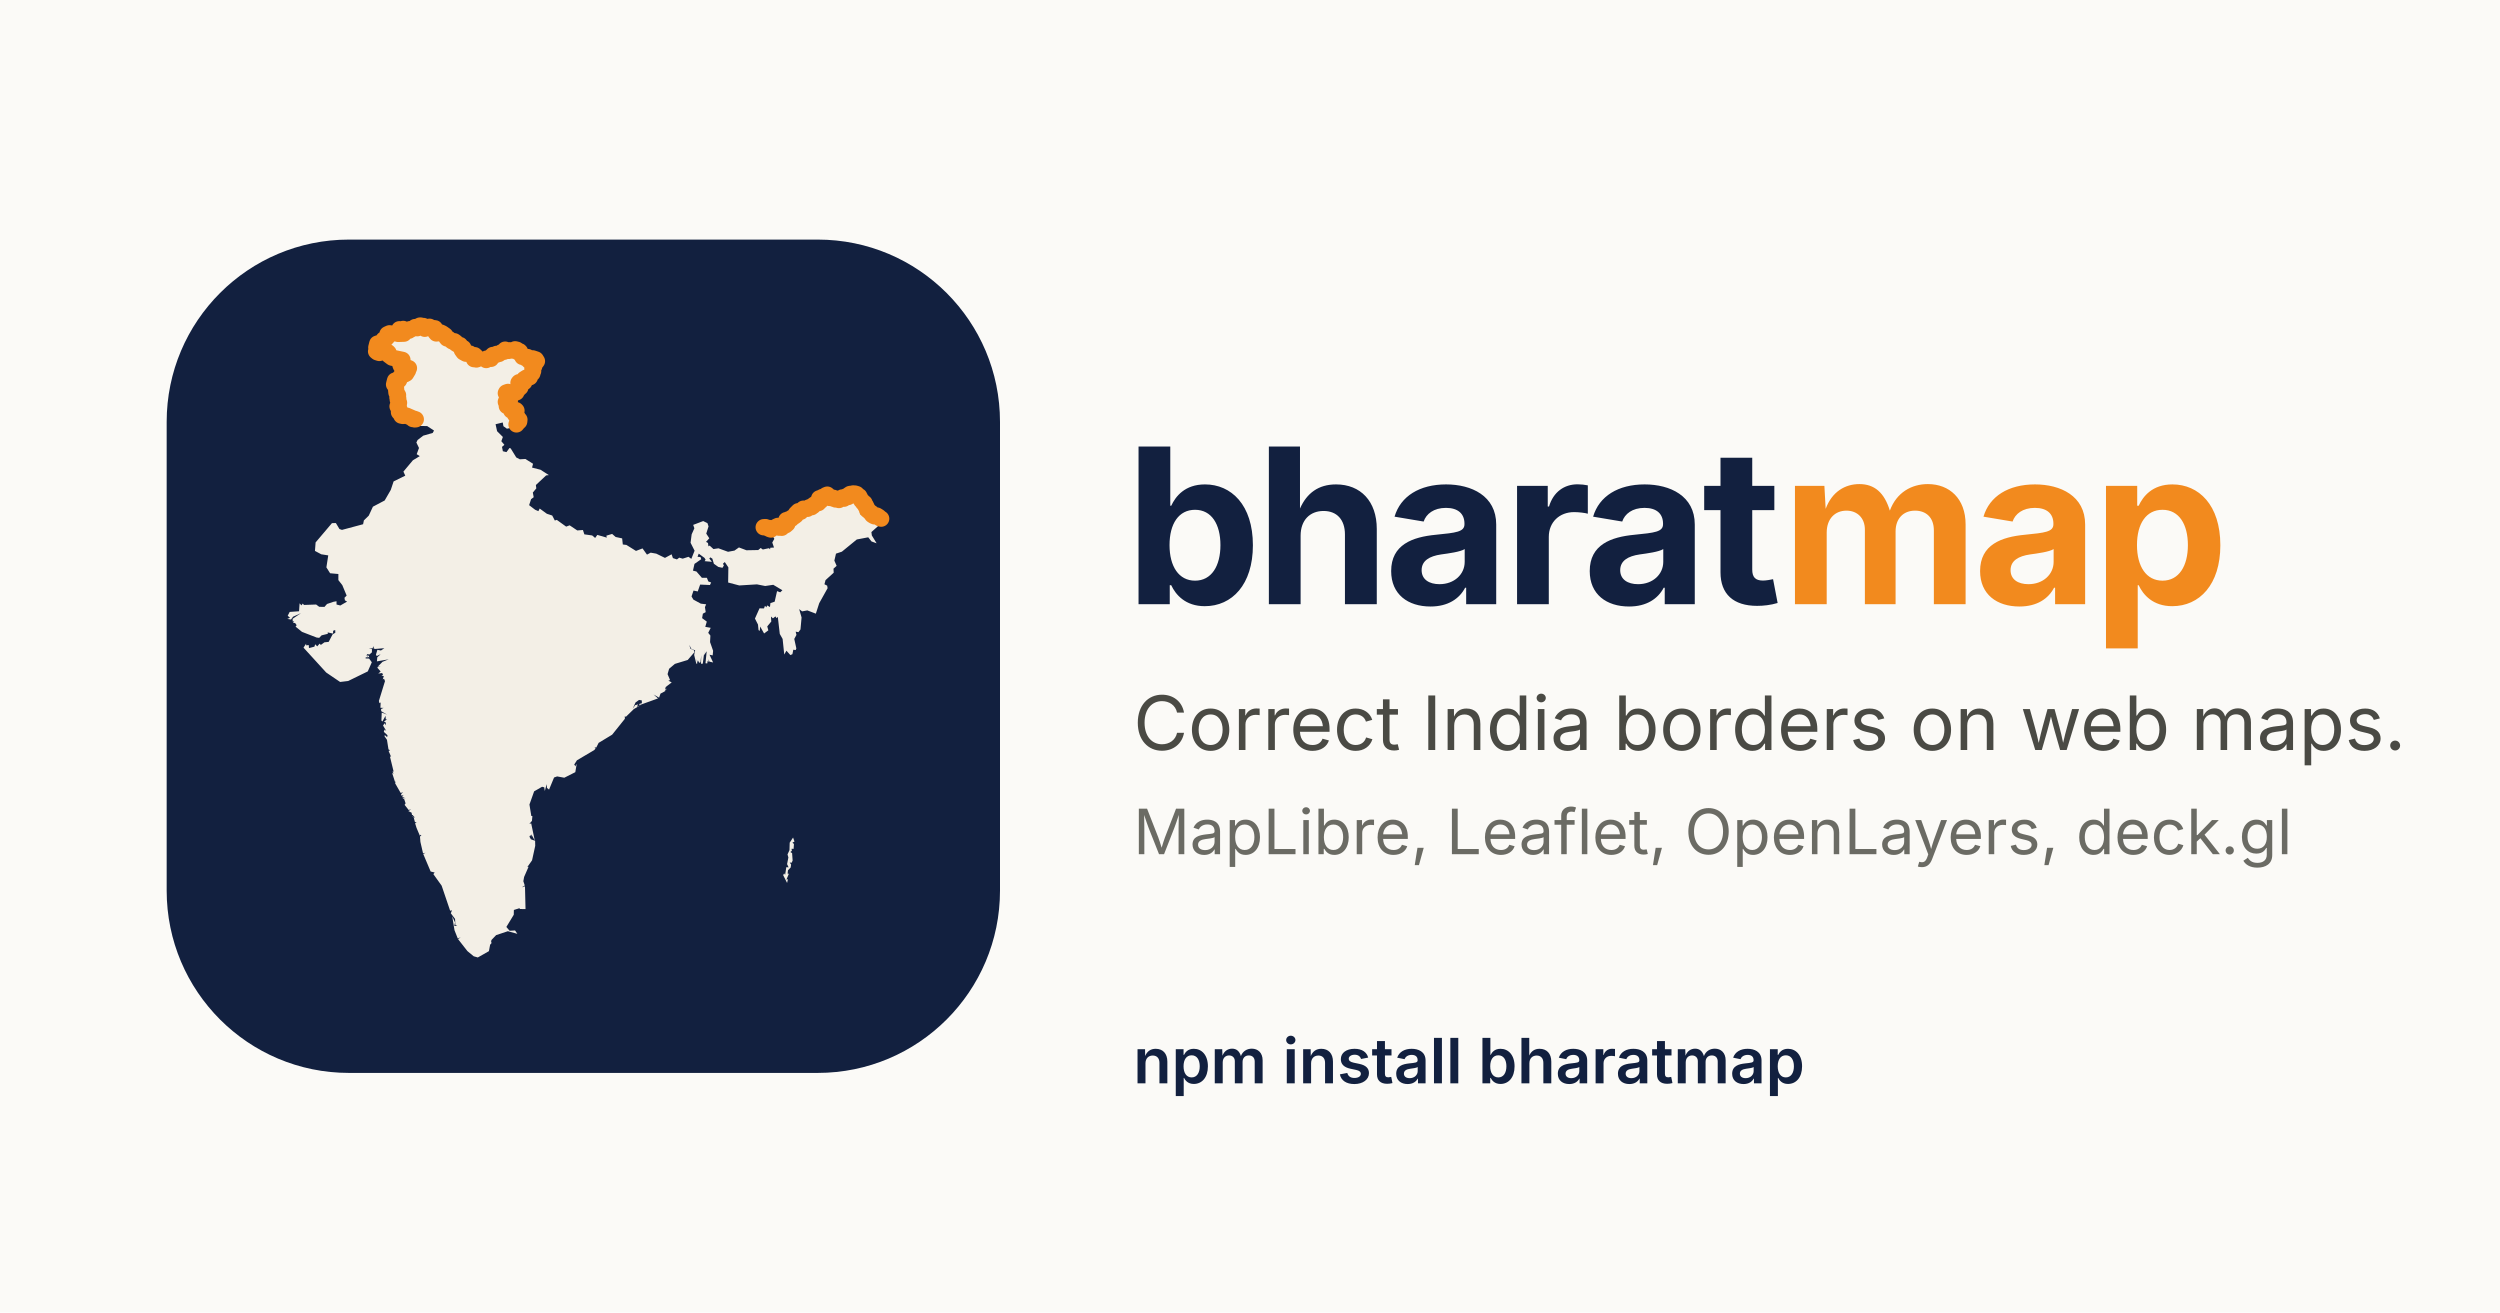
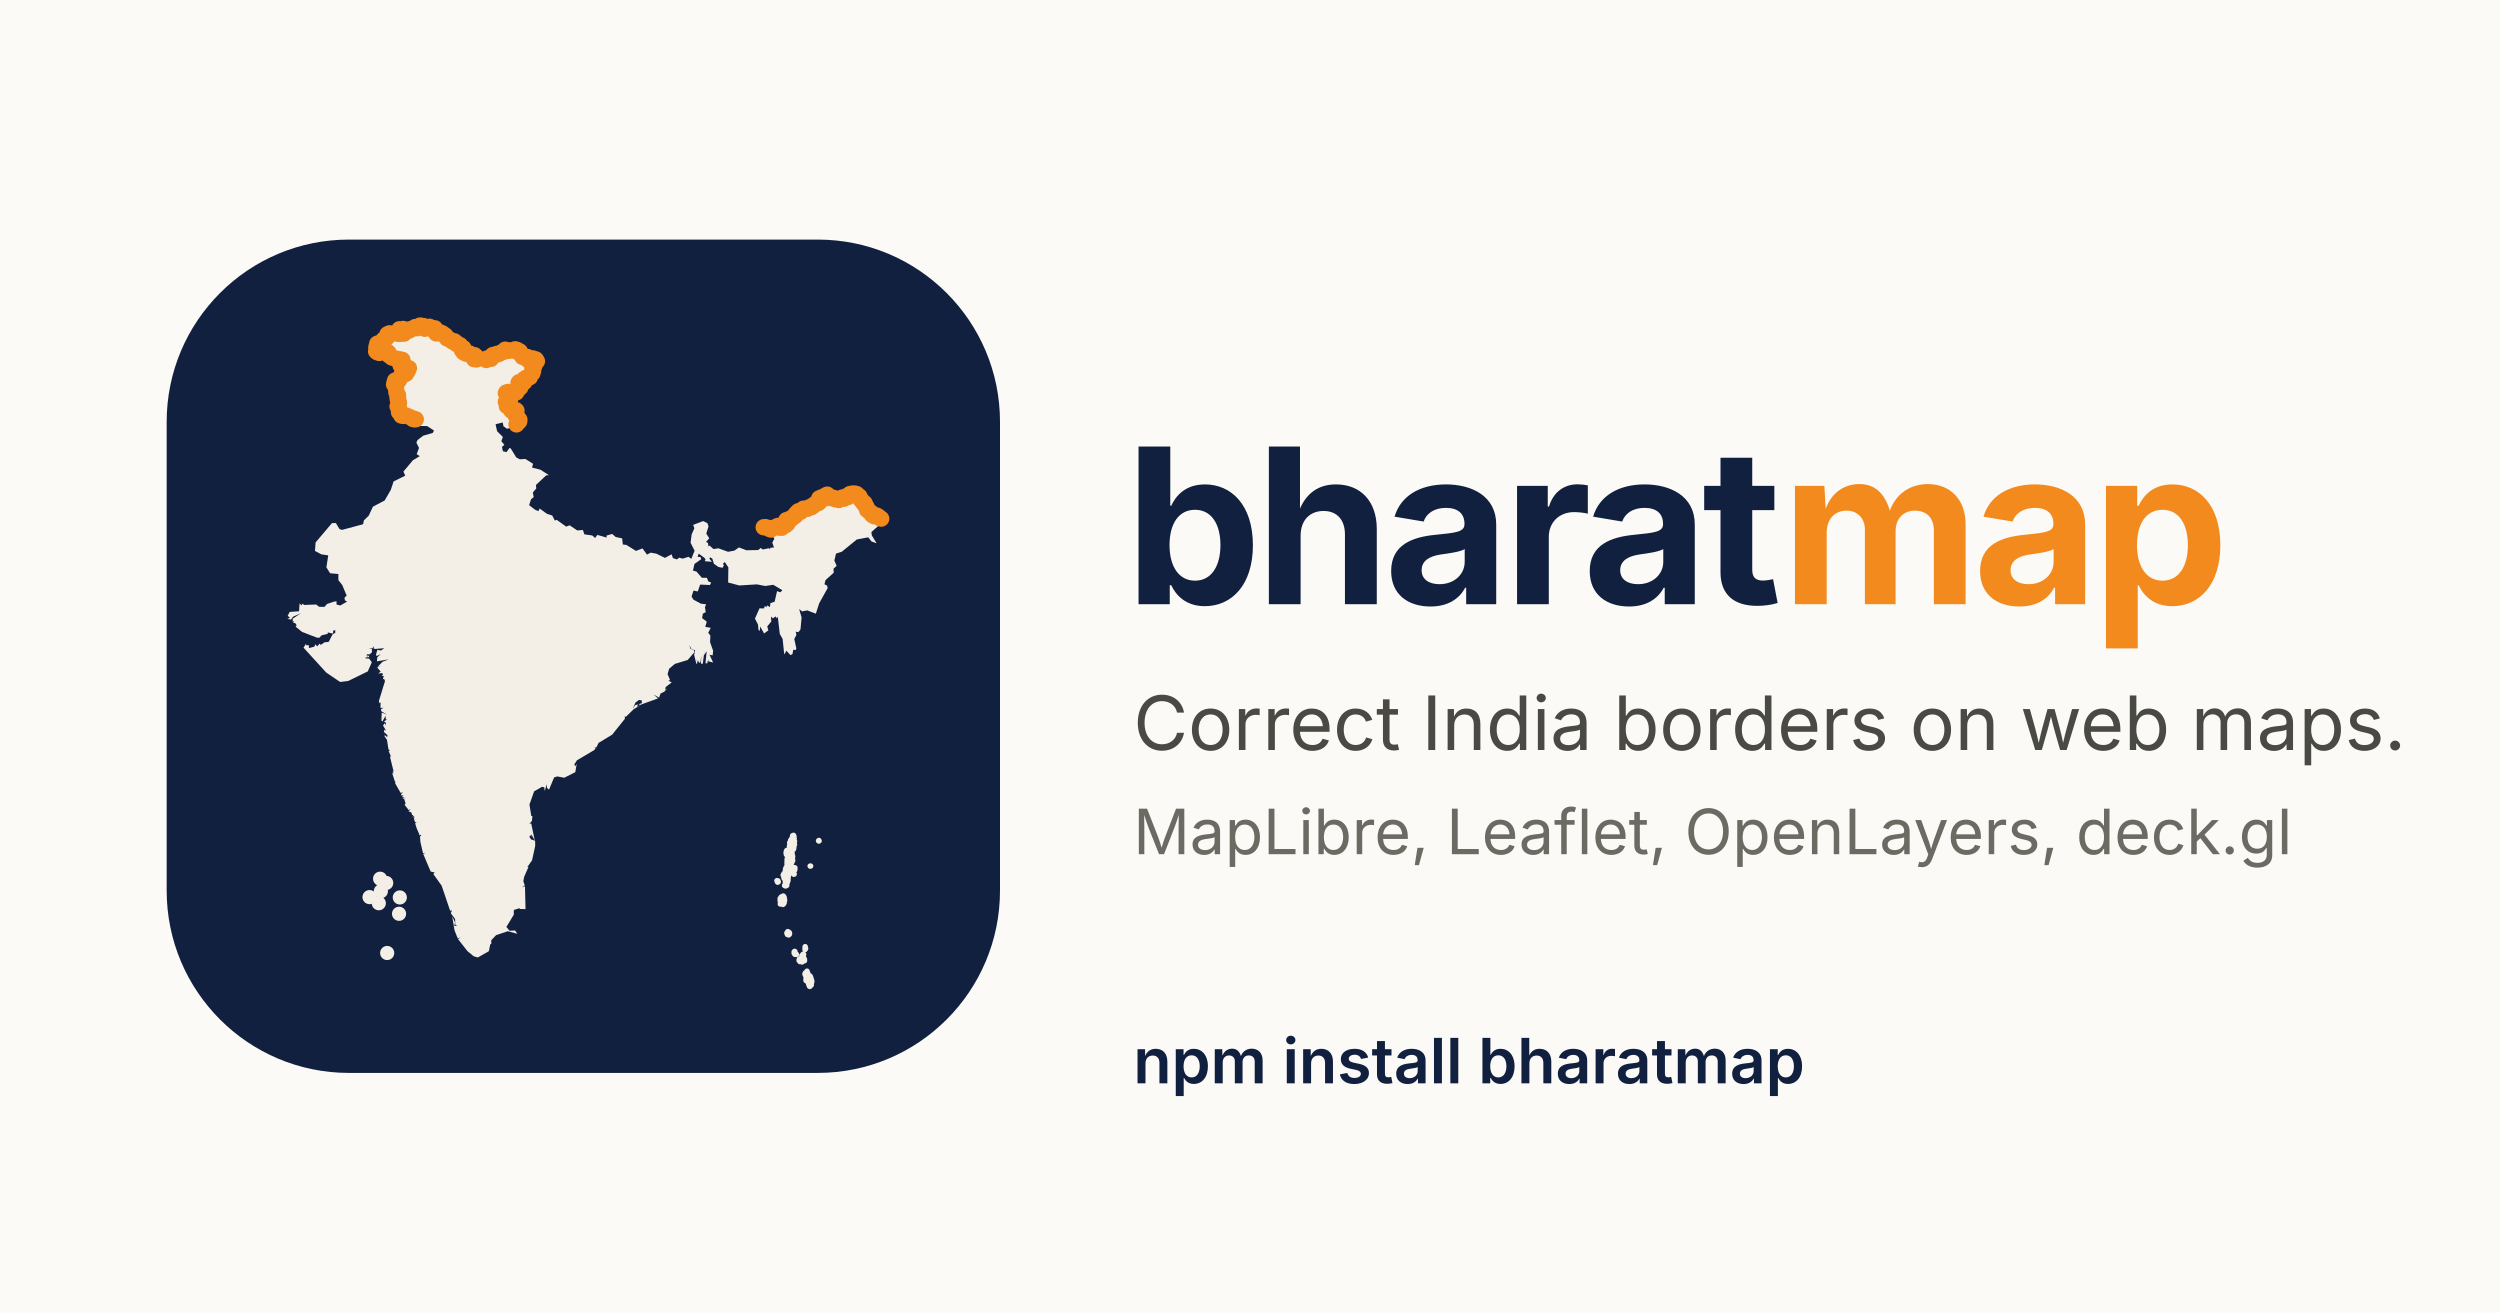
<svg xmlns="http://www.w3.org/2000/svg" viewBox="0 0 1200 630" role="img" aria-label="bharatmap">
  <rect width="1200" height="630" fill="#fbfaf7" />
  <svg x="80" y="115" width="400" height="400" viewBox="0 0 512 512">
    <rect width="512" height="512" rx="112" fill="#12203f" />
    <g transform="translate(72.3 51.2) scale(0.6693)">
-       <path d="M203.9 76.3L207.2 78.2L213.9 79.0L211.6 84.1L217.0 89.4L213.7 93.3L211.4 92.2L207.5 94.6L206.8 96.6L204.3 97.1L201.1 94.8L200.5 91.4L193.9 93.0L195.3 99.4L200.6 104.7L199.2 108.6L202.0 111.9L199.8 113.8L200.6 117.8L203.9 118.6L206.7 114.8L207.8 115.2L212.9 123.5L216.2 125.2L221.3 124.9L228.3 129.3L227.4 132.8L235.2 134.8L242.8 139.7L240.3 140.0L230.9 148.8L231.3 151.9L228.1 155.7L228.9 160.0L226.5 161.8L224.7 167.3L230.2 171.5L233.2 172.8L234.4 170.4L241.0 175.2L245.9 176.8L248.3 181.4L250.1 180.8L258.7 187.0L261.9 185.8L268.9 190.5L274.1 190.1L275.4 194.1L282.6 195.1L285.3 197.4L287.3 194.6L296.0 197.1L295.6 195.3L300.9 193.7L304.1 196.5L310.1 197.8L310.7 203.4L314.0 203.8L322.8 209.3L328.8 207.0L332.9 212.7L336.3 210.9L341.4 211.8L349.4 215.7L355.5 212.4L356.7 215.9L360.4 217.1L362.5 215.5L365.7 216.4L371.0 214.7L373.6 216.6L376.6 209.1L372.9 201.8L373.9 194.1L376.4 188.5L375.3 185.4L384.5 181.9L388.4 183.8L389.4 186.8L387.3 193.4L390.1 197.7L387.1 201.0L388.9 202.0L389.3 205.1L390.4 204.4L393.9 207.6L398.5 206.9L407.3 210.1L413.2 209.0L417.3 206.1L424.2 208.7L435.0 208.5L437.3 206.6L439.2 208.0L444.9 206.8L445.9 207.9L446.1 206.4L449.5 206.2L447.9 201.6L449.8 198.2L447.7 194.6L443.0 194.8L440.7 193.4L441.3 188.3L440.0 187.0L447.2 189.5L452.6 186.7L453.8 188.3L458.9 187.0L461.9 184.3L460.0 182.9L460.8 181.3L470.7 177.2L470.3 175.4L472.7 171.9L475.1 170.6L484.1 170.3L485.3 167.1L491.9 163.5L490.8 161.0L496.7 157.7L500.0 160.7L511.0 163.3L513.2 162.6L514.7 159.1L517.5 159.6L519.0 156.9L525.5 156.6L527.2 159.2L529.3 158.5L528.9 160.4L526.1 161.8L526.5 165.2L529.6 163.3L531.3 164.1L534.0 169.8L532.2 170.2L528.4 175.6L543.6 176.7L547.5 179.7L546.9 182.1L548.2 184.1L547.7 186.1L545.6 186.0L538.9 192.0L539.3 195.1L543.7 202.3L539.0 200.6L536.0 196.8L525.5 198.8L511.8 210.0L506.4 211.8L504.9 218.2L507.0 223.0L504.1 225.6L504.3 229.3L496.8 236.1L495.8 239.9L498.3 241.2L498.7 243.5L491.0 257.3L487.9 266.9L480.1 263.9L475.3 264.8L472.6 262.7L474.8 270.4L473.8 281.4L471.9 283.9L469.4 283.4L470.1 286.4L468.1 290.1L470.0 298.8L469.4 300.3L467.2 300.0L466.4 304.1L464.5 304.9L460.9 300.9L458.9 304.4L457.4 290.1L454.8 285.5L453.0 269.9L451.7 271.0L450.9 269.4L448.5 271.2L446.7 269.5L447.0 274.1L443.3 278.6L444.3 282.2L440.4 285.1L436.8 278.7L436.4 282.7L435.3 282.0L434.8 276.9L432.0 271.4L436.2 262.0L440.3 262.1L441.2 259.7L442.6 261.1L443.1 259.3L445.8 260.8L446.2 257.2L450.1 255.9L452.3 246.2L455.2 247.3L457.2 245.4L448.8 240.4L441.4 241.5L433.8 240.0L417.6 241.0L407.4 238.3L407.6 224.4L404.3 219.5L402.6 221.1L403.5 222.6L402.2 224.8L398.4 224.0L394.3 221.1L392.9 216.4L391.0 215.2L390.1 216.3L392.5 219.3L385.8 218.7L386.7 217.4L385.7 215.7L380.4 211.8L379.3 214.7L382.0 214.9L382.7 216.9L376.5 221.2L375.1 227.4L378.3 228.2L383.3 234.0L387.9 234.0L389.2 237.3L391.8 238.3L390.7 240.6L381.7 240.2L379.5 246.5L375.6 245.7L373.8 251.1L375.5 254.0L382.3 257.7L387.2 258.3L386.1 260.9L386.8 265.5L384.2 266.9L383.5 271.0L387.8 274.2L386.4 279.0L391.4 279.9L389.1 284.5L391.1 287.0L390.8 293.0L393.6 301.0L393.2 305.2L390.3 304.6L393.6 311.7L390.1 310.9L389.5 308.7L389.5 311.3L388.6 310.2L388.2 312.6L386.6 312.4L387.7 301.4L385.2 305.1L385.8 299.9L384.1 312.8L382.5 312.9L382.7 305.0L382.0 311.5L380.8 312.0L379.6 309.6L379.2 311.8L378.3 308.0L379.1 312.6L378.2 312.9L376.2 304.8L377.1 300.6L373.6 299.2L371.7 295.5L372.8 299.1L375.9 300.4L376.5 302.2L370.3 309.4L358.5 313.0L353.2 317.5L351.8 322.4L354.1 327.9L352.5 328.4L355.6 330.0L350.1 334.2L349.5 336.6L351.2 335.7L349.0 338.1L350.2 337.7L345.3 340.3L344.0 344.0L338.9 341.1L343.0 344.7L326.4 350.7L325.4 349.9L328.2 349.1L328.1 346.5L325.6 346.1L322.4 348.4L319.7 354.4L322.0 350.9L324.7 350.2L323.6 352.5L328.2 350.2L320.8 354.5L313.5 361.6L312.5 361.0L312.6 363.4L300.9 378.0L288.5 385.5L286.4 389.7L284.7 389.7L285.7 390.7L284.5 392.1L268.6 401.5L266.1 405.4L267.3 407.1L267.9 404.9L268.2 405.8L267.1 412.4L257.0 417.5L250.4 416.3L247.6 417.3L243.0 428.4L241.1 426.9L240.8 423.4L239.1 429.7L238.6 426.3L236.6 425.8L229.3 430.0L225.0 442.1L226.7 452.6L227.7 452.7L227.3 457.1L224.9 459.9L226.6 459.4L229.9 475.2L226.7 469.4L226.6 471.6L225.8 470.1L225.0 471.6L226.3 474.0L230.2 475.4L230.3 480.0L227.4 493.3L223.0 499.6L224.2 499.2L220.1 508.6L219.4 512.5L220.7 516.4L218.0 518.1L220.9 517.2L221.4 538.1L215.8 538.0L216.3 537.1L210.7 538.9L210.6 543.3L203.8 554.5L206.8 558.0L211.8 557.7L213.9 560.8L205.2 558.4L194.4 562.0L190.1 566.5L189.7 568.9L190.7 568.7L188.9 570.8L187.8 576.7L177.6 582.5L173.8 581.4L168.0 576.6L159.5 565.7L161.9 563.9L159.2 565.1L156.2 557.5L154.1 544.7L156.7 550.4L156.0 553.6L158.8 553.3L157.0 552.6L156.7 547.1L152.8 541.9L153.9 539.2L152.2 539.6L144.4 516.6L136.8 506.0L138.0 504.5L134.3 503.6L127.5 487.5L129.6 486.4L127.3 486.8L124.9 476.4L124.5 471.3L125.8 470.9L124.9 469.8L124.4 470.8L121.3 463.4L120.0 459.2L121.5 459.0L119.8 458.0L118.6 453.4L120.0 454.5L118.7 452.6L117.6 453.5L118.4 451.7L117.2 451.8L116.8 449.6L113.8 448.1L116.4 446.5L114.1 447.1L110.4 442.4L111.3 441.0L110.0 437.1L108.0 435.8L111.4 436.5L108.2 435.0L109.5 433.2L107.7 434.1L107.1 432.6L109.0 430.8L106.8 431.5L101.7 422.6L102.5 420.2L101.7 421.7L99.0 413.3L100.4 413.6L99.2 412.0L100.3 411.8L96.9 397.9L98.0 398.3L95.7 392.9L97.1 392.3L95.6 391.5L94.2 382.7L92.0 379.5L92.2 378.3L94.4 380.3L94.7 378.5L91.3 375.4L92.0 373.3L93.6 374.6L90.6 369.6L92.0 367.5L93.3 369.4L93.0 366.6L91.4 366.1L94.4 363.7L93.1 364.0L92.9 360.7L90.0 365.9L89.1 365.0L89.4 357.7L94.3 359.6L88.9 356.4L88.8 354.4L91.1 353.4L88.2 353.3L88.4 348.4L87.3 349.1L86.8 347.0L92.4 328.8L91.5 326.6L90.3 327.3L91.3 324.3L89.1 323.5L90.6 323.0L89.8 321.4L86.2 321.9L88.4 320.0L85.2 316.3L88.6 314.9L85.6 315.7L90.1 311.1L95.8 308.8L85.0 310.7L85.3 307.0L88.4 304.1L84.8 305.8L84.1 304.5L85.4 300.1L88.7 300.7L91.8 298.6L83.4 299.3L82.0 298.9L82.1 296.7L80.8 298.8L77.5 298.4L80.4 299.4L80.4 302.4L77.9 304.5L76.5 303.9L75.2 305.2L77.6 305.5L77.9 307.2L75.8 306.0L76.6 307.3L74.8 306.8L74.6 308.0L77.8 308.1L80.3 311.5L76.6 319.9L58.6 328.7L51.2 329.6L38.4 320.9L17.6 298.1L20.0 294.4L20.0 296.0L22.4 295.7L22.6 298.5L27.6 297.2L28.3 295.0L30.2 296.9L32.4 294.4L33.5 295.6L36.8 293.2L40.7 292.8L44.3 285.9L46.8 284.4L46.7 281.9L44.8 282.6L44.7 285.2L39.8 284.1L39.9 285.4L34.2 286.8L32.0 289.1L29.6 288.8L16.2 283.6L10.3 278.8L11.3 277.5L10.0 275.6L7.9 275.1L9.1 273.7L7.7 274.1L7.6 271.6L15.3 266.4L8.0 269.7L6.1 272.3L2.7 271.7L5.2 270.7L3.1 268.8L4.9 265.3L13.5 264.7L14.0 257.4L15.7 259.3L16.9 257.6L18.0 258.9L29.2 258.5L32.0 260.6L36.8 260.7L39.2 258.0L45.1 256.0L47.9 255.5L47.9 258.5L51.4 259.4L57.6 255.8L55.6 254.7L55.2 252.3L57.2 250.3L53.2 240.7L49.6 236.1L49.6 230.5L42.0 229.8L38.6 224.4L40.3 213.4L33.9 212.4L28.1 209.3L28.7 201.5L43.7 183.8L47.3 183.7L50.6 189.2L52.9 190.0L72.3 184.8L73.0 181.3L77.5 176.9L81.3 168.7L92.1 163.0L97.7 153.3L100.3 145.5L111.0 140.2L109.3 136.5L118.0 126.1L124.3 122.3L121.5 120.5L123.6 114.8L121.2 109.8L122.3 107.5L127.5 103.5L136.2 101.0L137.4 98.8L131.1 94.7L124.9 94.6L123.8 92.2L124.6 87.2L122.7 88.9L118.5 88.7L105.0 81.5L104.1 76.3L105.2 73.2L100.8 56.5L101.5 53.6L105.0 52.7L107.2 48.3L112.4 46.4L114.4 41.9L106.8 39.7L106.2 36.9L107.8 33.6L99.1 32.0L95.7 29.5L96.2 27.5L95.0 26.5L89.5 27.2L84.3 25.9L85.7 23.7L84.6 22.0L85.6 18.8L93.1 14.5L95.1 11.9L94.8 10.0L109.8 9.8L106.6 6.1L112.7 7.7L124.4 2.9L128.3 5.9L132.6 4.1L137.3 5.7L138.8 9.5L144.3 9.5L149.0 15.1L162.8 20.8L165.0 26.8L176.8 31.0L177.7 34.5L188.6 33.2L191.9 30.1L199.1 26.9L207.9 27.3L210.8 24.5L219.2 28.0L224.1 27.2L226.1 30.4L229.5 31.9L230.2 34.5L225.0 50.5L221.6 50.8L218.5 53.6L218.7 55.7L215.2 55.5L215.7 59.8L213.0 63.6L203.6 64.3L205.6 71.3L203.4 71.6L203.9 76.3ZM467.8 478.3L467.5 482.8L465.6 482.7L465.9 484.6L464.5 485.7L466.1 486.7L466.6 493.6L465.6 495.6L463.9 495.3L465.2 497.2L464.8 499.9L462.3 502.5L461.9 506.4L462.3 505.2L463.0 506.0L460.9 511.0L462.3 510.7L461.5 514.1L457.9 506.9L458.8 505.3L459.7 506.7L460.8 499.6L462.9 499.8L461.5 496.8L462.7 490.7L461.9 487.9L463.7 484.0L463.9 477.1L467.0 472.4L468.3 476.1L466.4 477.1L467.8 478.3Z" fill="#f3efe6" />
+       <g fill="#f3efe6">
+         <path d="M203.9 76.3L207.2 78.2L213.9 79.0L211.6 84.1L217.0 89.4L213.7 93.3L211.4 92.2L207.5 94.6L206.8 96.6L204.3 97.1L201.1 94.8L200.5 91.4L193.9 93.0L195.3 99.4L200.6 104.7L199.2 108.6L202.0 111.9L199.8 113.8L200.6 117.8L203.9 118.6L206.7 114.8L207.8 115.2L212.9 123.5L216.2 125.2L221.3 124.9L228.3 129.3L227.4 132.8L235.2 134.8L242.8 139.7L240.3 140.0L230.9 148.8L231.3 151.9L228.1 155.7L228.9 160.0L226.5 161.8L224.7 167.3L230.2 171.5L233.2 172.8L234.4 170.4L241.0 175.2L245.9 176.8L248.3 181.4L250.1 180.8L258.7 187.0L261.9 185.8L268.9 190.5L274.1 190.1L275.4 194.1L282.6 195.1L285.3 197.4L287.3 194.6L296.0 197.1L295.6 195.3L300.9 193.7L304.1 196.5L310.1 197.8L310.7 203.4L314.0 203.8L322.8 209.3L328.8 207.0L332.9 212.7L336.3 210.9L341.4 211.8L349.4 215.7L355.5 212.4L356.7 215.9L360.4 217.1L362.5 215.5L365.7 216.4L371.0 214.7L373.6 216.6L376.6 209.1L372.9 201.8L373.9 194.1L376.4 188.5L375.3 185.4L384.5 181.9L388.4 183.8L389.4 186.8L387.3 193.4L390.1 197.7L387.1 201.0L388.9 202.0L389.3 205.1L390.4 204.4L393.9 207.6L398.5 206.9L407.3 210.1L413.2 209.0L417.3 206.1L424.2 208.7L435.0 208.5L437.3 206.6L439.2 208.0L444.9 206.8L445.9 207.9L446.1 206.4L449.5 206.2L447.9 201.6L449.8 198.2L447.7 194.6L443.0 194.8L440.7 193.4L441.3 188.3L440.0 187.0L447.2 189.5L452.6 186.7L453.8 188.3L458.9 187.0L461.9 184.3L460.0 182.9L460.8 181.3L470.7 177.2L470.3 175.4L472.7 171.9L475.1 170.6L484.1 170.3L485.3 167.1L491.9 163.5L490.8 161.0L496.7 157.7L500.0 160.7L511.0 163.3L513.2 162.6L514.7 159.1L517.5 159.6L519.0 156.9L525.5 156.6L527.2 159.2L529.3 158.5L528.9 160.4L526.1 161.8L526.5 165.2L529.6 163.3L531.3 164.1L534.0 169.8L532.2 170.2L528.4 175.6L543.6 176.7L547.5 179.7L546.9 182.1L548.2 184.1L547.7 186.1L545.6 186.0L538.9 192.0L539.3 195.1L543.7 202.3L539.0 200.6L536.0 196.8L525.5 198.8L511.8 210.0L506.4 211.8L504.9 218.2L507.0 223.0L504.1 225.6L504.3 229.3L496.8 236.1L495.8 239.9L498.3 241.2L498.7 243.5L491.0 257.3L487.9 266.9L480.1 263.9L475.3 264.8L472.6 262.7L474.8 270.4L473.8 281.4L471.9 283.9L469.4 283.4L470.1 286.4L468.1 290.1L470.0 298.8L469.4 300.3L467.2 300.0L466.4 304.1L464.5 304.9L460.9 300.9L458.9 304.4L457.4 290.1L454.8 285.5L453.0 269.9L451.7 271.0L450.9 269.4L448.5 271.2L446.7 269.5L447.0 274.1L443.3 278.6L444.3 282.2L440.4 285.1L436.8 278.7L436.4 282.7L435.3 282.0L434.8 276.9L432.0 271.4L436.2 262.0L440.3 262.1L441.2 259.7L442.6 261.1L443.1 259.3L445.8 260.8L446.2 257.2L450.1 255.9L452.3 246.2L455.2 247.3L457.2 245.4L448.8 240.4L441.4 241.5L433.8 240.0L417.6 241.0L407.4 238.3L407.6 224.4L404.3 219.5L402.6 221.1L403.5 222.6L402.2 224.8L398.4 224.0L394.3 221.1L392.9 216.4L391.0 215.2L390.1 216.3L392.5 219.3L385.8 218.7L386.7 217.4L385.7 215.7L380.4 211.8L379.3 214.7L382.0 214.9L382.7 216.9L376.5 221.2L375.1 227.4L378.3 228.2L383.3 234.0L387.9 234.0L389.2 237.3L391.8 238.3L390.7 240.6L381.7 240.2L379.5 246.5L375.6 245.7L373.8 251.1L375.5 254.0L382.3 257.7L387.2 258.3L386.1 260.9L386.8 265.5L384.2 266.9L383.5 271.0L387.8 274.2L386.4 279.0L391.4 279.9L389.1 284.5L391.1 287.0L390.8 293.0L393.6 301.0L393.2 305.2L390.3 304.6L393.6 311.7L390.1 310.9L389.5 308.7L389.5 311.3L388.6 310.2L388.2 312.6L386.6 312.4L387.7 301.4L385.2 305.1L385.8 299.9L384.1 312.8L382.5 312.9L382.7 305.0L382.0 311.5L380.8 312.0L379.6 309.6L379.2 311.8L378.3 308.0L379.1 312.6L378.2 312.9L376.2 304.8L377.1 300.6L373.6 299.2L371.7 295.5L372.8 299.1L375.9 300.4L376.5 302.2L370.3 309.4L358.5 313.0L353.2 317.5L351.8 322.4L354.1 327.9L352.5 328.4L355.6 330.0L350.1 334.2L349.5 336.6L351.2 335.7L349.0 338.1L350.2 337.7L345.3 340.3L344.0 344.0L338.9 341.1L343.0 344.7L326.4 350.7L325.4 349.9L328.2 349.1L328.1 346.5L325.6 346.1L322.4 348.4L319.7 354.4L322.0 350.9L324.7 350.2L323.6 352.5L328.2 350.2L320.8 354.5L313.5 361.6L312.5 361.0L312.6 363.4L300.9 378.0L288.5 385.5L286.4 389.7L284.7 389.7L285.7 390.7L284.5 392.1L268.6 401.5L266.1 405.4L267.3 407.1L267.9 404.9L268.2 405.8L267.1 412.4L257.0 417.5L250.4 416.3L247.6 417.3L243.0 428.4L241.1 426.9L240.8 423.4L239.1 429.7L238.6 426.3L236.6 425.8L229.3 430.0L225.0 442.1L226.7 452.6L227.7 452.7L227.3 457.1L224.9 459.9L226.6 459.4L229.9 475.2L226.7 469.4L226.6 471.6L225.8 470.1L225.0 471.6L226.3 474.0L230.2 475.4L230.3 480.0L227.4 493.3L223.0 499.6L224.2 499.2L220.1 508.6L219.4 512.5L220.7 516.4L218.0 518.1L220.9 517.2L221.4 538.1L215.8 538.0L216.3 537.1L210.7 538.9L210.6 543.3L203.8 554.5L206.8 558.0L211.8 557.7L213.9 560.8L205.2 558.4L194.4 562.0L190.1 566.5L189.7 568.9L190.7 568.7L188.9 570.8L187.8 576.7L177.6 582.5L173.8 581.4L168.0 576.6L159.5 565.7L161.9 563.9L159.2 565.1L156.2 557.5L154.1 544.7L156.7 550.4L156.0 553.6L158.8 553.3L157.0 552.6L156.7 547.1L152.8 541.9L153.9 539.2L152.2 539.6L144.4 516.6L136.8 506.0L138.0 504.5L134.3 503.6L127.5 487.5L129.6 486.4L127.3 486.8L124.9 476.4L124.5 471.3L125.8 470.9L124.9 469.8L124.4 470.8L121.3 463.4L120.0 459.2L121.5 459.0L119.8 458.0L118.6 453.4L120.0 454.5L118.7 452.6L117.6 453.5L118.4 451.7L117.2 451.8L116.8 449.6L113.8 448.1L116.4 446.5L114.1 447.1L110.4 442.4L111.3 441.0L110.0 437.1L108.0 435.8L111.4 436.5L108.2 435.0L109.5 433.2L107.7 434.1L107.1 432.6L109.0 430.8L106.8 431.5L101.7 422.6L102.5 420.2L101.7 421.7L99.0 413.3L100.4 413.6L99.2 412.0L100.3 411.8L96.9 397.9L98.0 398.3L95.7 392.9L97.1 392.3L95.6 391.5L94.2 382.7L92.0 379.5L92.2 378.3L94.4 380.3L94.7 378.5L91.3 375.4L92.0 373.3L93.6 374.6L90.6 369.6L92.0 367.5L93.3 369.4L93.0 366.6L91.4 366.1L94.4 363.7L93.1 364.0L92.9 360.7L90.0 365.9L89.1 365.0L89.4 357.7L94.3 359.6L88.9 356.4L88.8 354.4L91.1 353.4L88.2 353.3L88.4 348.4L87.3 349.1L86.8 347.0L92.4 328.8L91.5 326.6L90.3 327.3L91.3 324.3L89.1 323.5L90.6 323.0L89.8 321.4L86.2 321.9L88.4 320.0L85.2 316.3L88.6 314.9L85.6 315.7L90.1 311.1L95.8 308.8L85.0 310.7L85.3 307.0L88.4 304.1L84.8 305.8L84.1 304.5L85.4 300.1L88.7 300.7L91.8 298.6L83.4 299.3L82.0 298.9L82.1 296.7L80.8 298.8L77.5 298.4L80.4 299.4L80.4 302.4L77.9 304.5L76.5 303.9L75.2 305.2L77.6 305.5L77.9 307.2L75.8 306.0L76.6 307.3L74.8 306.8L74.6 308.0L77.8 308.1L80.3 311.5L76.6 319.9L58.6 328.7L51.2 329.6L38.4 320.9L17.6 298.1L20.0 294.4L20.0 296.0L22.4 295.7L22.6 298.5L27.6 297.2L28.3 295.0L30.2 296.9L32.4 294.4L33.5 295.6L36.8 293.2L40.7 292.8L44.3 285.9L46.8 284.4L46.7 281.9L44.8 282.6L44.7 285.2L39.8 284.1L39.9 285.4L34.2 286.8L32.0 289.1L29.6 288.8L16.2 283.6L10.3 278.8L11.3 277.5L10.0 275.6L7.9 275.1L9.1 273.7L7.7 274.1L7.6 271.6L15.3 266.4L8.0 269.7L6.1 272.3L2.7 271.7L5.2 270.7L3.1 268.8L4.9 265.3L13.5 264.7L14.0 257.4L15.7 259.3L16.9 257.6L18.0 258.9L29.2 258.5L32.0 260.6L36.8 260.7L39.2 258.0L45.1 256.0L47.9 255.5L47.9 258.5L51.4 259.4L57.6 255.8L55.6 254.7L55.2 252.3L57.2 250.3L53.2 240.7L49.6 236.1L49.6 230.5L42.0 229.8L38.6 224.4L40.3 213.4L33.9 212.4L28.1 209.3L28.7 201.5L43.7 183.8L47.3 183.7L50.6 189.2L52.9 190.0L72.3 184.8L73.0 181.3L77.5 176.9L81.3 168.7L92.1 163.0L97.7 153.3L100.3 145.5L111.0 140.2L109.3 136.5L118.0 126.1L124.3 122.3L121.5 120.5L123.6 114.8L121.2 109.8L122.3 107.5L127.5 103.5L136.2 101.0L137.4 98.8L131.1 94.7L124.9 94.6L123.8 92.2L124.6 87.2L122.7 88.9L118.5 88.7L105.0 81.5L104.1 76.3L105.2 73.2L100.8 56.5L101.5 53.6L105.0 52.7L107.2 48.3L112.4 46.4L114.4 41.9L106.8 39.7L106.2 36.9L107.8 33.6L99.1 32.0L95.7 29.5L96.2 27.5L95.0 26.5L89.5 27.2L84.3 25.9L85.7 23.7L84.6 22.0L85.6 18.8L93.1 14.5L95.1 11.9L94.8 10.0L109.8 9.8L106.6 6.1L112.7 7.7L124.4 2.9L128.3 5.9L132.6 4.1L137.3 5.7L138.8 9.5L144.3 9.5L149.0 15.1L162.8 20.8L165.0 26.8L176.8 31.0L177.7 34.5L188.6 33.2L191.9 30.1L199.1 26.9L207.9 27.3L210.8 24.5L219.2 28.0L224.1 27.2L226.1 30.4L229.5 31.9L230.2 34.5L225.0 50.5L221.6 50.8L218.5 53.6L218.7 55.7L215.2 55.5L215.7 59.8L213.0 63.6L203.6 64.3L205.6 71.3L203.4 71.6L203.9 76.3Z" />
+         <path d="M483.1 498.6L482.7 498.6L483.1 498.6ZM490.7 475.1L490.9 475.5L490.6 475.6L490.4 475.4L490.7 475.1ZM484.0 603.5L484.2 604.8L483.4 607.2L483.7 607.8L482.8 607.9L482.4 609.1L482.0 608.9L482.0 607.8L481.4 607.3L481.1 605.5L480.8 605.5L479.9 603.9L479.2 603.5L478.9 603.7L478.9 601.6L479.4 600.4L482.3 599.3L482.9 600.0L484.0 603.5ZM480.4 596.6L480.4 597.3L478.8 598.8L478.3 598.8L477.9 597.7L478.3 596.7L479.2 596.3L479.8 595.1L479.9 596.0L480.4 596.6ZM474.8 584.9L475.4 585.8L475.3 586.6L474.7 586.2L473.4 586.3L473.3 585.5L472.6 585.4L472.5 585.0L472.8 584.0L473.7 583.7L474.1 583.7L474.3 584.6L474.8 584.9ZM477.4 584.0L477.5 585.5L476.3 584.4L477.0 583.6L477.4 584.0ZM476.7 583.3L475.8 584.2L475.8 583.2L476.4 582.7L476.1 582.3L476.0 582.7L475.5 582.5L475.1 580.9L476.2 579.5L476.7 579.7L476.2 581.1L476.7 583.3ZM469.3 579.2L470.1 579.7L468.7 579.6L468.0 578.6L468.0 577.3L468.4 576.9L468.7 577.1L468.7 578.5L469.3 579.2ZM478.1 573.0L478.5 574.3L478.0 575.2L478.1 572.6L478.1 573.0ZM463.3 559.4L463.7 560.0L463.7 561.1L463.0 561.8L461.8 561.4L461.3 560.0L462.0 559.4L462.1 558.8L463.3 559.4ZM459.0 528.6L459.2 530.4L458.2 531.6L458.2 532.2L458.8 532.4L458.1 533.5L457.7 533.8L456.0 533.1L455.3 533.4L455.9 531.4L455.2 530.6L455.2 528.3L455.9 528.0L456.1 527.0L458.0 526.1L458.7 527.0L459.0 528.6ZM460.8 515.7L461.2 516.3L460.7 516.7L460.0 516.8L459.2 516.4L460.0 515.4L460.0 513.8L460.7 514.2L461.1 514.9L460.8 515.7ZM453.1 512.2L453.4 513.1L452.8 513.4L452.2 512.0L453.1 512.2ZM467.6 504.8L468.0 506.0L467.7 506.1L467.3 505.2L465.8 504.2L466.4 503.3L467.1 503.3L467.6 504.8ZM468.7 500.2L468.5 502.2L467.9 500.9L468.2 500.0L468.7 500.2ZM461.8 484.6L461.6 486.6L460.9 488.1L460.6 486.6L460.9 484.8L461.3 484.2L461.8 484.6ZM467.8 478.3L468.3 478.8L467.9 479.5L467.5 482.8L467.2 483.3L466.6 483.1L466.4 483.4L466.1 483.3L466.1 482.3L466.0 482.7L465.6 482.7L465.5 483.5L465.9 484.6L465.6 484.9L465.4 484.4L465.0 484.4L464.5 485.7L464.9 486.0L465.4 485.7L466.1 486.7L466.0 488.3L466.6 489.5L466.3 491.4L466.6 493.6L465.6 495.6L464.8 494.9L465.0 495.3L463.9 495.3L464.2 496.3L465.2 497.2L464.5 497.7L464.9 498.3L464.5 499.1L464.8 499.9L464.4 500.0L463.6 501.2L463.7 501.6L462.3 502.5L462.9 503.3L462.4 503.4L461.9 504.3L461.9 506.4L462.3 505.2L462.8 505.3L463.0 506.0L462.3 509.8L460.9 511.0L461.1 511.8L461.9 510.4L462.3 510.7L462.4 511.6L461.5 514.1L459.8 512.1L459.7 511.6L460.2 511.2L459.7 511.0L459.4 509.6L458.6 509.5L458.7 507.5L457.9 506.9L458.8 505.3L459.6 506.0L459.7 506.7L460.1 501.3L460.8 499.6L461.1 499.8L461.6 499.5L461.7 500.5L462.9 499.8L462.3 498.7L462.9 498.1L461.8 497.6L461.5 496.8L461.6 492.0L462.7 490.7L462.1 490.1L461.9 487.9L463.1 486.8L463.7 484.0L463.2 483.6L464.1 481.1L463.7 480.5L463.9 479.5L464.3 479.3L463.9 477.1L464.8 476.0L464.8 474.9L465.7 473.8L465.9 473.1L467.0 473.0L467.0 472.4L467.7 472.7L468.0 473.3L467.8 474.6L467.9 475.9L468.3 475.7L468.3 476.1L466.9 477.4L466.7 476.9L466.4 477.1L466.6 477.6L467.3 477.7L467.8 478.3ZM467.5 470.7L467.8 471.2L466.6 470.7L467.4 470.4L467.5 470.7Z" stroke="#f3efe6" stroke-width="5" stroke-linejoin="round" />
+         <circle cx="105.3" cy="542.4" r="6.5" />
+         <circle cx="86.7" cy="532.7" r="6.5" />
+         <circle cx="106.0" cy="527.4" r="6.5" />
+         <circle cx="88.6" cy="521.7" r="6.5" />
+         <circle cx="93.5" cy="514.1" r="6.5" />
+         <circle cx="87.9" cy="510.2" r="6.5" />
+         <circle cx="94.4" cy="578.4" r="6.5" />
+         <circle cx="78.2" cy="527.1" r="6.5" />
+       </g>
      <path d="M107.4 85.1L108.9 85.4M105.9 79.9L105.2 81.9L105.6 82.4L107.1 82.7M107.4 83.0L108.0 84.7L107.4 85.1M107.1 82.7L107.4 83.0M114.4 41.5L108.4 39.3L107.0 39.6L106.4 38.1L106.6 35.7L108.4 33.9L98.9 31.9L95.7 29.5L95.7 27.4L95.1 26.8L92.9 27.3L89.6 26.9L87.2 27.6L85.3 27.0L84.2 26.1M89.1 17.8L91.0 16.2L91.1 15.2L92.9 14.9L93.0 13.8L94.3 13.4L95.2 11.9L94.6 10.4L96.6 9.5L99.1 9.9L101.9 9.3L102.7 9.7L104.2 9.5L104.5 10.1L109.8 9.9L109.8 8.6L108.2 7.6L106.5 7.3L105.6 5.8M104.3 75.5L103.9 76.6L104.8 78.2M104.8 78.2L104.9 79.0M104.9 79.0L105.2 79.8L105.9 79.9M104.1 70.5L105.3 73.3L104.6 74.1M105.0 74.5L105.1 75.0L104.3 75.5M104.6 74.1L105.0 74.5M104.1 65.8L104.4 66.3L103.8 68.4L104.5 69.0M104.5 69.0L104.6 70.0L104.1 70.5M103.3 64.6L104.1 65.8M102.9 64.0L103.3 64.6M104.8 52.6L105.3 52.7L106.0 51.1L105.7 50.3L107.6 48.0L110.1 47.5L111.8 46.6L113.6 43.6L113.2 42.5L114.4 41.5M100.7 56.5L101.6 52.9L104.2 52.2L104.8 52.6M100.7 56.5L102.4 58.5L102.7 62.1M102.9 64.0L102.7 62.1M84.2 26.1L85.3 23.8L84.4 22.6L85.3 19.0L89.1 17.8M108.9 85.4L112.2 85.1L117.9 87.6L118.1 88.3L119.4 88.0L119.7 88.6L120.7 88.5M212.7 85.6L212.9 85.2L211.6 84.0L211.5 83.3L212.8 80.6M213.1 93.2L214.8 91.1M214.8 91.1L215.6 90.5L215.8 88.8M215.8 88.8L214.4 88.0M214.4 88.0L214.2 86.5L212.7 85.6M149.3 14.3L150.7 14.4L154.1 17.0L156.0 16.8L157.4 17.8L157.8 18.6L157.4 19.0L159.9 20.5L161.3 20.3L162.9 22.4L164.3 23.0L164.4 23.7L162.9 24.9L164.4 27.0L166.8 28.3L170.3 28.1L171.3 29.4L172.2 29.7L174.0 30.0L174.7 29.6L176.0 30.8L176.0 31.8L177.1 33.3L176.3 33.6L175.1 33.0L174.1 33.3M148.5 13.3L149.3 14.3M203.6 63.9L205.3 63.3L207.4 64.2L209.0 63.5L212.2 64.1L213.0 63.8L213.2 62.0L214.6 61.3L214.5 60.2L216.7 59.2L216.6 57.8L214.9 55.0M207.0 71.6L206.9 71.0L205.5 70.2L205.9 68.9L203.3 64.5L203.6 63.9M212.8 80.6L213.1 80.5L212.6 80.0L211.4 80.2L209.4 79.2L208.2 80.4M204.2 76.3L204.1 74.3L203.3 72.5L203.7 71.6M203.7 71.6L207.0 71.6M214.9 55.0L215.4 54.4L217.0 55.0L218.5 54.3L220.3 54.4M222.3 50.1L223.2 50.5L223.5 50.0L225.4 49.9L225.3 48.8L225.9 48.5L226.3 47.2L227.7 46.3L227.5 45.1L228.4 44.2L227.7 41.6M220.3 54.4L220.5 53.2L220.1 51.5L222.3 50.1M189.7 33.0L187.6 32.4L186.1 32.6L185.6 32.8L185.3 34.1M191.4 29.4L190.1 30.7L190.4 31.0L189.7 33.0M201.7 26.5L199.3 26.9L197.1 28.5L194.9 28.4L194.3 29.4L192.7 29.6M192.7 29.6L191.4 29.4M202.7 24.5L201.7 26.5M218.5 31.2L217.1 28.4L215.9 27.4L216.4 26.4L216.0 26.0M230.9 33.5L227.9 32.5L227.2 33.1L227.5 33.8L226.1 34.4L225.4 35.5M227.7 41.6L228.5 40.9L228.2 40.4L229.4 39.8M229.4 39.8L229.6 38.6M225.4 35.5L224.4 34.7L223.4 32.6L224.1 32.2L223.3 31.3M223.3 31.3L221.5 32.5L220.6 31.5L218.5 31.2M229.5 36.8L231.1 36.2L231.9 35.1M229.6 38.6L229.0 38.1L229.5 36.8M231.9 35.1L230.9 33.5M216.0 26.0L214.7 27.1L213.8 26.3L214.1 26.0L213.5 24.6L211.8 24.2L210.4 25.5M210.4 25.5L206.8 25.1L205.9 25.7L202.7 24.5M109.1 5.5L108.3 6.2L105.6 5.8M130.7 4.0L129.2 4.4L129.4 5.1L128.9 5.4L127.7 2.8L125.8 3.6L125.1 2.4L124.5 2.4L122.6 3.4M113.2 7.2L111.9 7.4L110.0 6.4M110.0 6.4L110.3 6.0L109.1 5.5M114.9 6.0L114.3 7.2L113.2 7.2M117.9 5.2L116.2 6.1M116.2 6.1L115.4 5.7L114.9 6.0M122.0 4.9L120.0 3.8M119.4 4.5L117.9 5.2M120.0 3.8L119.4 4.5M122.6 3.4L121.7 3.7L122.0 4.9M134.3 4.5L138.2 4.9L137.9 5.9L138.5 6.2L138.5 8.5L139.5 9.7L140.0 9.2L140.6 9.6L140.7 8.6L143.3 8.7L145.0 9.5M134.3 4.5L133.3 3.5L130.7 4.0M145.0 9.5L147.7 11.4L148.5 13.3M471.9 172.8L469.6 175.1L470.0 175.4M470.0 175.4L469.6 176.7M469.6 176.7L468.0 177.9M468.0 177.9L467.8 177.8M467.8 177.8L465.8 178.8L465.5 179.9M465.5 179.9L463.5 180.5M463.5 180.5L462.8 180.3L462.4 180.8L460.8 181.0L460.5 182.1M460.5 182.1L460.5 182.6L461.8 182.9L461.8 184.4M461.8 184.4L460.2 185.8L459.3 185.7L459.0 186.4L457.0 187.3L456.6 188.1M456.6 188.1L456.1 187.9L456.0 187.3L454.2 188.0L453.1 186.3L451.4 187.1M451.4 187.1L449.3 188.2M449.3 188.2L447.7 188.4L446.7 189.7M446.7 189.7L445.5 189.3M445.5 189.3L445.3 188.8M445.3 188.8L445.1 188.5M445.1 188.5L444.9 188.2M440.1 187.5L441.7 187.4L444.0 188.6L444.9 188.2M440.1 187.5L440.0 187.6M540.7 177.1L541.8 177.6L542.9 176.6L543.8 176.8L545.9 178.1L546.8 179.4L547.9 179.7M540.7 177.1L539.5 176.3M539.5 176.3L538.9 174.3L537.4 173.8M537.4 173.8L536.1 171.8L535.6 172.2L534.9 171.6M534.9 171.6L534.8 170.8M534.8 170.8L534.6 169.3L534.1 168.4L533.5 168.3L533.8 167.6L532.6 166.8L532.6 165.3L531.2 165.1L530.9 163.8L529.6 163.1L529.6 162.4L528.7 161.7M528.5 160.4L528.7 161.7M528.5 160.4L527.7 159.6L527.8 159.1L525.7 158.1L525.4 157.1L523.7 156.6M523.7 156.6L523.4 156.7M523.4 156.7L522.2 156.5L520.5 157.7L519.8 157.6L519.8 156.9L519.3 157.0L518.0 157.9L517.9 158.9M517.9 158.9L518.0 159.6L517.4 159.9L517.2 159.5L516.2 159.8L515.4 159.3L515.3 160.2L513.6 160.1L513.7 161.4M513.7 161.4L512.7 161.3L512.2 160.2L511.9 161.5M511.9 161.5L509.8 161.2L509.1 162.6M509.1 162.6L508.1 161.8L506.1 162.1M506.1 162.1L506.0 161.1M506.0 161.1L504.9 161.0M504.9 161.0L504.0 160.5L504.4 161.5L502.0 160.4L500.5 160.7M500.5 160.7L500.5 159.8L499.5 159.4L499.2 158.3M499.2 158.3L498.4 157.6L497.2 158.1M497.2 158.1L495.6 159.6L494.0 159.7M494.0 159.7L493.8 160.3L492.8 160.3L492.5 160.9L491.0 161.0M491.0 161.0L490.6 162.1L492.3 163.5M492.3 163.5L490.6 164.6L490.3 165.4L488.8 165.3L488.0 166.2L486.6 166.5M486.6 166.5L485.4 168.2M485.4 168.2L484.9 167.7L483.9 168.5L484.0 169.2M484.0 169.2L481.6 169.3L480.1 170.7L477.1 170.5M477.1 170.5L476.5 170.5M476.5 170.5L476.3 170.7M476.3 170.7L476.2 171.4M476.2 171.4L474.2 172.9M474.2 172.9L474.1 173.4L472.9 173.6L471.9 172.8" fill="none" stroke="#f28a1e" stroke-width="14.9" stroke-linecap="round" stroke-linejoin="round" />
    </g>
  </svg>
  <text x="540" y="290" font-family="Inter, 'Segoe UI', system-ui, -apple-system, sans-serif" font-size="104" font-weight="700" letter-spacing="-3" fill="#12203f">bharat<tspan fill="#f28a1e">map</tspan>
  </text>
  <text x="544" y="360" font-family="Inter, 'Segoe UI', system-ui, -apple-system, sans-serif" font-size="36" fill="#4a4a44">Correct India borders on web maps.</text>
  <text x="544" y="410" font-family="Inter, 'Segoe UI', system-ui, -apple-system, sans-serif" font-size="30" fill="#6b6b64">MapLibre, Leaflet, OpenLayers, deck.gl</text>
  <text x="544" y="520" font-family="Inter, 'Segoe UI', system-ui, -apple-system, sans-serif" font-size="30" font-weight="600" fill="#12203f">npm install bharatmap</text>
</svg>
